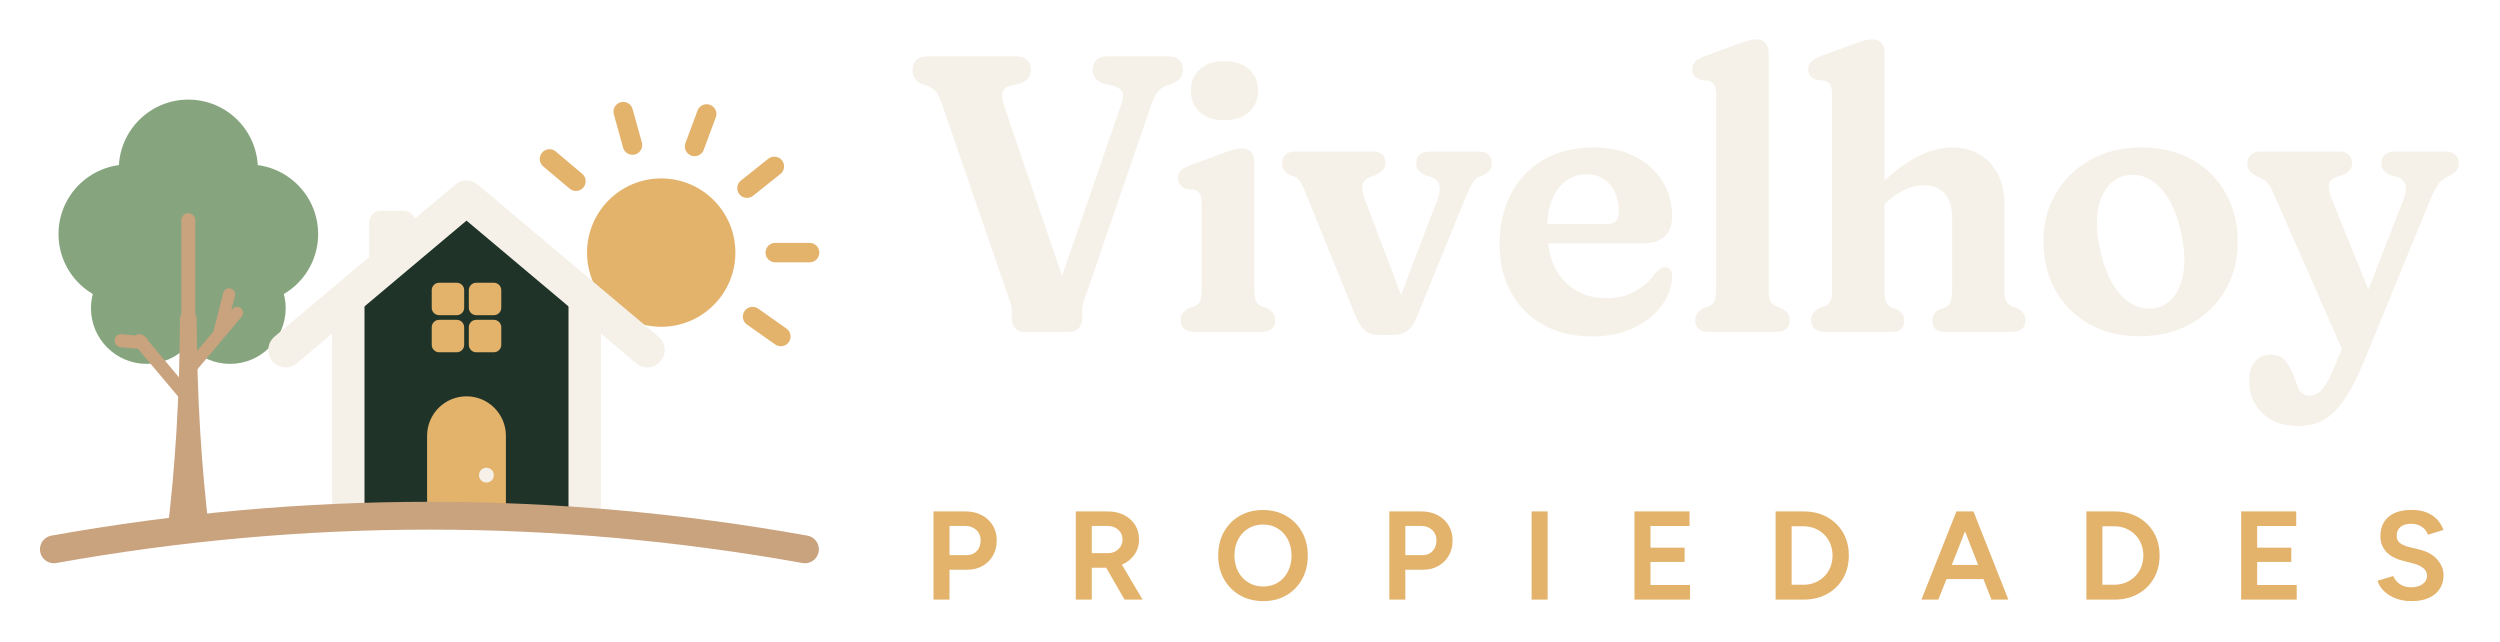
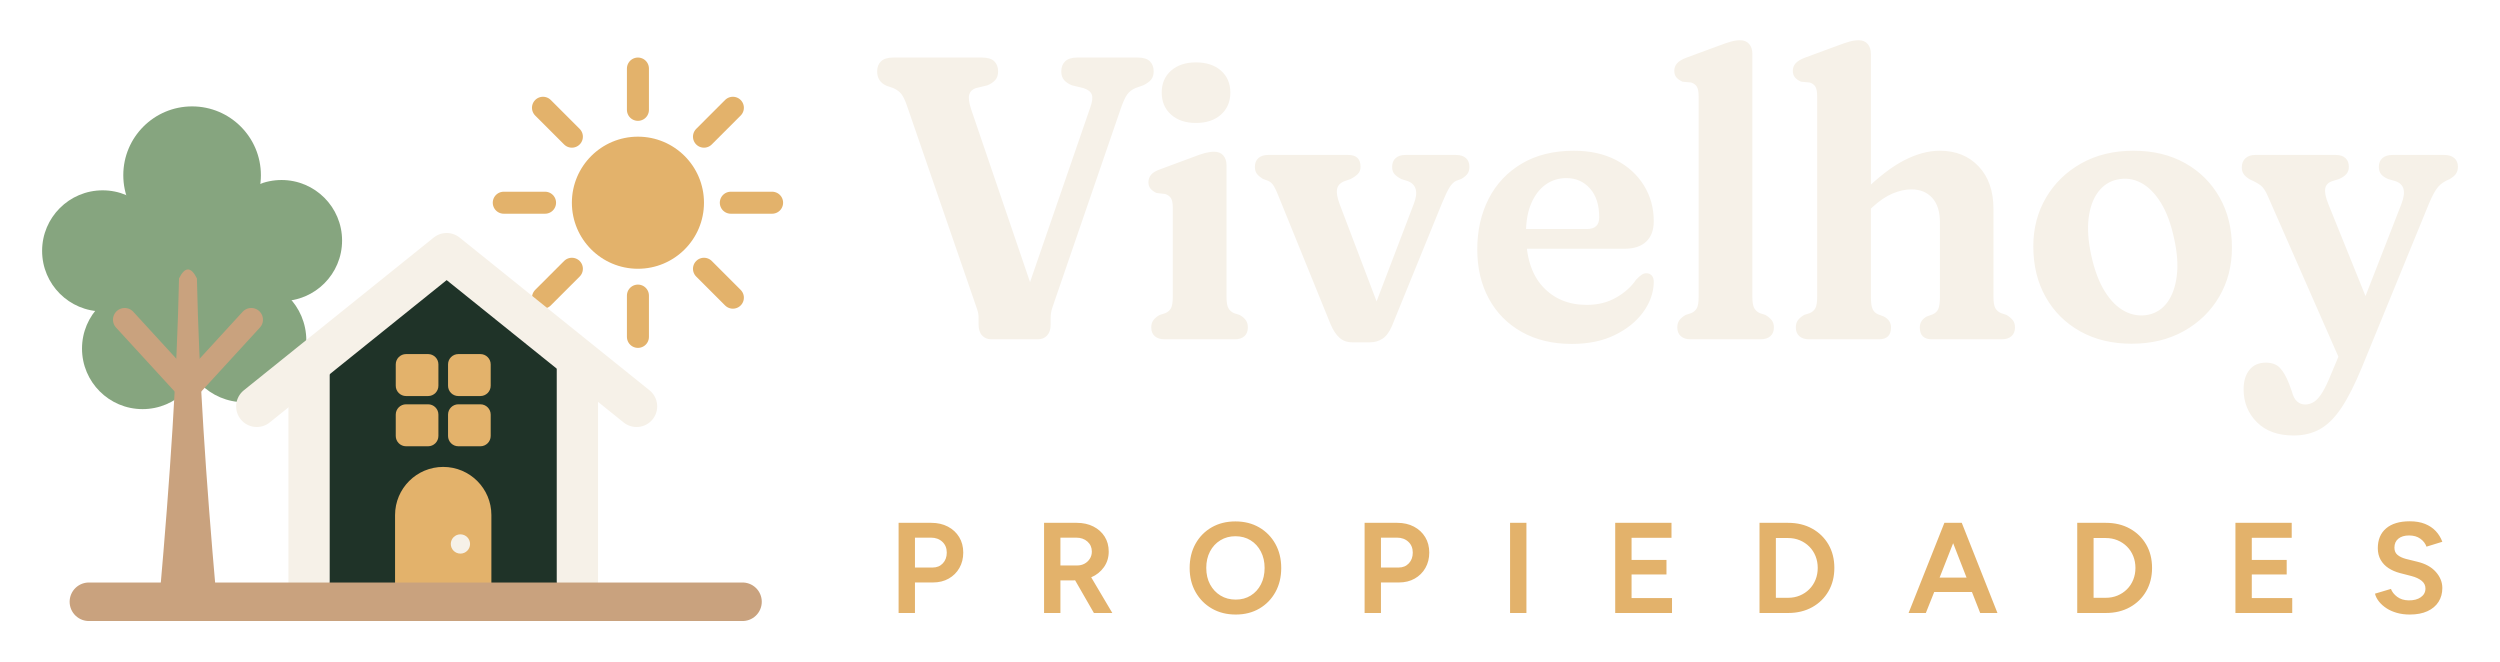
- <svg xmlns="http://www.w3.org/2000/svg" viewBox="-2.0 -0.3 634.7 163.0" width="635" height="163">
-   <g transform="translate(-10.84 -4.44) scale(1.1776)" fill="none" stroke-linecap="round" stroke-linejoin="round">
-     <g stroke="#E3B26B" stroke-width="4.2">
-       <path d="M131.6 42.6L125.9 37.8M143.8 34.8L141.8 27.6M157.2 35.1L159.8 28.1M168.5 44.1L174.4 39.4M174.6 58L182 58M169.7 71.8L175.8 76.1" />
+ <svg xmlns="http://www.w3.org/2000/svg" viewBox="-1.7 -0.3 620.3 164.3" width="620" height="164">
+   <g transform="translate(-114.39 -76.43) scale(1.7094)" fill="none" stroke-linecap="round" stroke-linejoin="round">
+     <g stroke="#E3B26B" stroke-width="3.2">
+       <path d="M158.4 60.5V54.5M168 64.4L172.2 60.2M171.9 74H177.9M168 83.6L172.2 87.8M158.4 87.5V93.5M148.8 83.6L144.6 87.8M144.9 74H138.9M148.8 64.4L144.6 60.2" />
    </g>
-     <circle cx="150" cy="58" r="16" fill="#E3B26B" />
+     <circle cx="158.4" cy="74" r="9.6" fill="#E3B26B" />
    <g fill="#86A57F">
-       <circle cx="48" cy="40" r="15" />
-       <circle cx="35" cy="54" r="15" />
-       <circle cx="61" cy="54" r="15" />
-       <circle cx="48" cy="56" r="17" />
-       <circle cx="39" cy="70" r="12" />
-       <circle cx="57" cy="70" r="12" />
+       <circle cx="93.6" cy="70" r="10" />
+       <circle cx="80.6" cy="81" r="8.8" />
+       <circle cx="106.6" cy="79.5" r="8.8" />
+       <circle cx="93.6" cy="84" r="11.5" />
+       <circle cx="86.4" cy="95.2" r="8.8" />
+       <circle cx="101.2" cy="94" r="9" />
    </g>
-     <path d="M44.2 119C46 104 46.9 90 47 72H49C49.1 90 50 104 51.8 119Z" fill="#C9A27E" stroke="#C9A27E" stroke-width="1.6" />
-     <g stroke="#C9A27E">
-       <path d="M48 74V51" stroke-width="3" />
-       <path d="M47.6 89L37.5 77M38 77.4L33.5 77" stroke-width="2.8" />
-       <path d="M48.4 83L58.5 71M54.6 75.6L56.8 67" stroke-width="2.6" />
+     <path d="M88.9 131C90.4 114 91.4 99 91.7 85Q93 82.4 94.3 85C94.6 99 95.6 114 97.1 131Z" fill="#C9A27E" />
+     <g stroke="#C9A27E" stroke-width="3.4">
+       <path d="M92.6 100.6L83.8 91M93.4 100.6L102.2 91" />
    </g>
-     <rect x="87" y="49" width="10" height="20" rx="2.5" fill="#F6F1E8" />
-     <path d="M82 116V68.5L108 46.6L134 68.5V116Z" fill="#1F3328" />
-     <path d="M69 79L108 46.2L147 79" stroke="#F6F1E8" stroke-width="7.5" />
-     <path d="M82.5 69V112.5M133.5 69V112.5" stroke="#F6F1E8" stroke-width="7" />
+     <path d="M110.6 131V97.6L130.6 82L149.6 97.4V131Z" fill="#1F3328" />
+     <path d="M103 103.6L130.6 81.4L158.2 103.6" stroke="#F6F1E8" stroke-width="6" />
+     <path d="M110.6 98V129M149.6 98V129" stroke="#F6F1E8" stroke-width="6" />
    <g fill="#E3B26B">
-       <rect x="100.5" y="64.5" width="7" height="7" rx="1.6" />
-       <rect x="108.5" y="64.5" width="7" height="7" rx="1.6" />
-       <rect x="100.5" y="72.5" width="7" height="7" rx="1.6" />
-       <rect x="108.5" y="72.5" width="7" height="7" rx="1.6" />
-       <path d="M99.5 115V97.5a8.5 8.5 0 0 1 17 0V115Z" />
+       <rect x="123.2" y="96" width="6.2" height="6.1" rx="1.5" />
+       <rect x="130.8" y="96" width="6.2" height="6.1" rx="1.5" />
+       <rect x="123.2" y="103.3" width="6.2" height="6.1" rx="1.5" />
+       <rect x="130.8" y="103.3" width="6.2" height="6.1" rx="1.5" />
+       <path d="M123.1 131V119.4a7 7 0 0 1 14 0V131Z" />
    </g>
-     <circle cx="112.3" cy="106" r="1.6" fill="#F6F1E8" />
-     <path d="M19 122Q100 107.5 181 122" stroke="#C9A27E" stroke-width="6" />
+     <circle cx="132.6" cy="123.6" r="1.4" fill="#F6F1E8" />
+     <path d="M78.6 132H173.6" stroke="#C9A27E" stroke-width="5.6" />
  </g>
-   <path d="M275.383 17.45Q275.383 15.85 276.358 14.925Q277.333 14.0 279.333 14.0H294.383Q296.433 14.0 297.383 14.925Q298.333 15.85 298.333 17.45Q298.333 18.7 297.708 19.475Q297.083 20.25 295.733 20.9L293.883 21.55Q292.533 22.1 291.758 23.175Q290.983 24.25 290.083 26.9L274.283 72.85Q273.533 75.0 273.133 76.225Q272.733 77.45 272.733 78.7V80.4Q272.733 82.1 271.858 83.05Q270.983 84.0 269.583 84.0H257.983Q256.583 84.0 255.708 83.05Q254.833 82.1 254.833 80.3V78.55Q254.833 77.6 254.483 76.575Q254.133 75.55 253.683 74.25L236.983 25.8Q236.333 23.95 235.658 23.075Q234.983 22.2 233.683 21.6L231.933 21.0Q229.633 19.95 229.633 17.45Q229.633 15.85 230.608 14.925Q231.583 14.0 233.633 14.0H255.683Q257.783 14.0 258.733 14.925Q259.683 15.85 259.683 17.45Q259.683 18.75 259.008 19.55Q258.333 20.35 257.033 20.9L254.133 21.6Q252.833 22.05 252.508 23.225Q252.183 24.4 252.983 26.85L269.033 73.95L264.633 78.45L282.633 26.25Q283.333 24.25 282.958 23.2Q282.583 22.15 280.933 21.6L278.033 20.9Q276.783 20.4 276.083 19.6Q275.383 18.8 275.383 17.45ZM316.433 40.75V73.45Q316.433 75.45 316.908 76.275Q317.383 77.1 318.283 77.5L319.683 77.95Q320.683 78.5 321.208 79.225Q321.733 79.95 321.733 81.05Q321.733 82.45 320.883 83.225Q320.033 84.0 318.483 84.0H301.033Q299.483 84.0 298.608 83.225Q297.733 82.45 297.733 81.05Q297.733 79.95 298.283 79.225Q298.833 78.5 299.833 77.95L301.233 77.5Q302.183 77.1 302.633 76.275Q303.083 75.45 303.083 73.45V51.35Q303.083 49.6 302.608 48.9Q302.133 48.2 301.183 47.9L299.033 47.65Q298.083 47.2 297.558 46.575Q297.033 45.95 297.033 45.0Q297.033 43.9 297.708 43.1Q298.383 42.3 299.983 41.75L307.933 38.8Q309.833 38.05 311.058 37.725Q312.283 37.4 313.383 37.4Q314.833 37.4 315.633 38.325Q316.433 39.25 316.433 40.75ZM308.833 30.25Q304.983 30.25 302.658 28.175Q300.333 26.1 300.333 22.7Q300.333 19.3 302.658 17.25Q304.983 15.2 308.833 15.2Q312.733 15.2 315.058 17.25Q317.383 19.3 317.383 22.7Q317.383 26.1 315.058 28.175Q312.733 30.25 308.833 30.25ZM352.083 84.75H347.683Q345.783 84.75 344.508 83.625Q343.233 82.5 342.283 80.25L329.383 48.5Q328.783 46.95 328.233 46.0Q327.683 45.05 326.833 44.65L325.483 44.15Q324.433 43.5 323.958 42.85Q323.483 42.2 323.483 41.15Q323.483 39.75 324.358 38.975Q325.233 38.2 326.733 38.2H346.683Q349.733 38.2 349.733 41.15Q349.733 42.25 349.058 42.925Q348.383 43.6 347.233 44.2L345.783 44.7Q344.183 45.3 343.908 46.65Q343.633 48.0 344.533 50.4L355.283 78.7L352.033 79.0L362.983 50.3Q363.833 48.1 363.433 46.7Q363.033 45.3 361.483 44.7L359.883 44.2Q358.733 43.6 358.158 42.95Q357.583 42.3 357.583 41.15Q357.583 39.75 358.458 38.975Q359.333 38.2 360.883 38.2H373.483Q375.033 38.2 375.908 38.975Q376.783 39.75 376.783 41.15Q376.783 42.15 376.333 42.825Q375.883 43.5 374.783 44.15L373.433 44.65Q372.633 45.05 371.908 46.15Q371.183 47.25 369.983 50.15L357.533 80.7Q356.533 83.0 355.158 83.875Q353.783 84.75 352.083 84.75ZM422.583 54.65Q422.583 57.95 420.708 59.725Q418.833 61.5 415.383 61.5H387.183V56.6H405.983Q409.033 56.6 409.033 53.7Q409.033 49.1 406.733 46.525Q404.433 43.95 400.883 43.95Q397.983 43.95 395.733 45.55Q393.483 47.15 392.158 50.2Q390.833 53.25 390.833 57.65Q390.833 66.4 395.008 70.925Q399.183 75.45 405.933 75.45Q410.083 75.45 413.258 73.625Q416.433 71.8 418.183 69.2Q419.033 68.3 419.633 67.925Q420.233 67.55 420.833 67.6Q421.583 67.6 422.108 68.175Q422.633 68.75 422.583 70.0Q422.433 73.9 419.883 77.35Q417.333 80.8 412.833 82.975Q408.333 85.15 402.233 85.15Q395.083 85.15 389.783 82.175Q384.483 79.2 381.608 73.9Q378.733 68.6 378.733 61.65Q378.733 54.65 381.558 49.1Q384.383 43.55 389.783 40.35Q395.183 37.15 402.733 37.15Q408.733 37.15 413.183 39.45Q417.633 41.75 420.108 45.725Q422.583 49.7 422.583 54.65ZM447.083 13.1V73.45Q447.083 75.45 447.558 76.275Q448.033 77.1 448.933 77.5L450.333 77.95Q451.333 78.55 451.883 79.25Q452.433 79.95 452.433 81.05Q452.433 82.45 451.558 83.225Q450.683 84.0 449.133 84.0H431.683Q430.183 84.0 429.308 83.225Q428.433 82.45 428.433 81.05Q428.433 79.95 428.958 79.25Q429.483 78.55 430.483 77.95L431.883 77.5Q432.833 77.1 433.283 76.275Q433.733 75.45 433.733 73.45V23.65Q433.733 21.95 433.283 21.225Q432.833 20.5 431.883 20.2L429.733 20.0Q428.733 19.55 428.208 18.925Q427.683 18.3 427.683 17.3Q427.683 16.2 428.383 15.425Q429.083 14.65 430.633 14.05L438.633 11.1Q440.483 10.4 441.708 10.05Q442.933 9.7 444.033 9.7Q445.483 9.7 446.283 10.625Q447.083 11.55 447.083 13.1ZM475.033 52.9 472.233 49.65 474.533 47.45Q480.183 41.9 484.808 39.525Q489.433 37.15 493.633 37.15Q499.633 37.15 503.308 41.05Q506.983 44.95 506.983 51.6V73.45Q506.983 75.45 507.458 76.275Q507.933 77.1 508.883 77.5L510.233 77.95Q511.233 78.55 511.783 79.25Q512.333 79.95 512.333 81.05Q512.333 82.45 511.458 83.225Q510.583 84.0 509.033 84.0H491.683Q488.683 84.0 488.683 81.05Q488.683 79.3 490.383 78.35L491.883 77.8Q492.833 77.4 493.258 76.5Q493.683 75.6 493.683 73.45V54.95Q493.683 50.95 491.758 48.85Q489.833 46.75 486.583 46.75Q484.383 46.75 481.933 47.775Q479.483 48.8 476.883 51.2ZM476.533 13.1V73.45Q476.533 75.6 476.958 76.5Q477.383 77.4 478.333 77.8L479.783 78.35Q481.533 79.3 481.533 81.05Q481.533 84.0 478.533 84.0H461.133Q459.633 84.0 458.758 83.225Q457.883 82.45 457.883 81.05Q457.883 79.95 458.408 79.25Q458.933 78.55 459.933 77.95L461.333 77.5Q462.283 77.1 462.733 76.275Q463.183 75.45 463.183 73.45V23.65Q463.183 21.95 462.733 21.225Q462.283 20.5 461.333 20.2L459.183 20.0Q458.183 19.55 457.658 18.925Q457.133 18.3 457.133 17.3Q457.133 16.2 457.833 15.425Q458.533 14.65 460.083 14.05L468.083 11.1Q469.933 10.4 471.158 10.05Q472.383 9.7 473.483 9.7Q474.933 9.7 475.733 10.625Q476.533 11.55 476.533 13.1ZM541.783 37.15Q549.083 37.15 554.583 40.225Q560.083 43.3 563.158 48.725Q566.233 54.15 566.233 61.25Q566.233 68.0 563.083 73.4Q559.933 78.8 554.308 81.95Q548.683 85.1 541.333 85.1Q534.033 85.1 528.533 82.025Q523.033 78.95 519.958 73.5Q516.883 68.05 516.883 60.9Q516.883 54.2 520.033 48.825Q523.183 43.45 528.783 40.3Q534.383 37.15 541.783 37.15ZM545.483 77.9Q548.433 77.25 550.233 74.75Q552.033 72.25 552.533 68.225Q553.033 64.2 551.883 59.05Q550.733 53.55 548.558 50.05Q546.383 46.55 543.608 45.1Q540.833 43.65 537.783 44.3Q534.883 44.9 533.008 47.375Q531.133 49.85 530.633 53.85Q530.133 57.85 531.283 63.15Q532.483 68.65 534.658 72.125Q536.833 75.6 539.633 77.05Q542.433 78.5 545.483 77.9ZM601.433 78.25 594.033 91.4 575.183 48.5Q574.333 46.5 573.383 45.775Q572.433 45.05 570.733 44.3Q569.683 43.7 569.183 43.0Q568.683 42.3 568.683 41.3Q568.683 39.85 569.583 39.025Q570.483 38.2 571.983 38.2H592.083Q593.583 38.2 594.433 38.975Q595.283 39.75 595.283 41.15Q595.283 42.25 594.633 42.975Q593.983 43.7 592.783 44.2L591.183 44.7Q589.633 45.2 589.408 46.55Q589.183 47.9 590.183 50.4ZM590.933 92.5 593.983 85.25 596.733 80.15 608.333 50.4Q609.233 48.05 608.858 46.65Q608.483 45.25 606.833 44.7L605.083 44.2Q603.883 43.7 603.308 43.0Q602.733 42.3 602.733 41.15Q602.733 39.75 603.633 38.975Q604.533 38.2 606.083 38.2H619.033Q620.583 38.2 621.483 38.975Q622.383 39.75 622.383 41.15Q622.383 42.05 621.958 42.775Q621.533 43.5 620.333 44.2Q618.483 44.95 617.483 46.1Q616.483 47.25 615.283 50.05L598.533 90.95Q595.933 97.25 593.483 100.95Q591.033 104.65 588.183 106.275Q585.333 107.9 581.533 107.9Q575.733 107.9 572.433 104.6Q569.133 101.3 569.133 96.4Q569.133 93.4 570.583 91.6Q572.033 89.8 574.633 89.8Q576.933 89.8 578.158 91.1Q579.383 92.4 580.433 95.05L581.133 97.0Q581.583 98.7 582.433 99.45Q583.283 100.2 584.433 100.2Q585.633 100.2 586.683 99.5Q587.733 98.8 588.758 97.1Q589.783 95.4 590.933 92.5Z" fill="#F6F1E8" />
-   <path d="M234.961 152.0V129.6H243.089Q245.425 129.6 247.217 130.544Q249.009 131.488 250.017 133.152Q251.025 134.816 251.025 136.992Q251.025 139.136 250.065 140.816Q249.105 142.496 247.409 143.456Q245.713 144.416 243.505 144.416H239.025V152.0ZM239.025 140.704H243.441Q244.977 140.704 245.953 139.664Q246.929 138.624 246.929 136.992Q246.929 135.328 245.825 134.304Q244.721 133.28 242.993 133.28H239.025ZM271.101 152.0V129.6H279.229Q281.565 129.6 283.357 130.512Q285.149 131.424 286.157 133.024Q287.165 134.624 287.165 136.736Q287.165 138.944 285.965 140.624Q284.765 142.304 282.813 143.136L288.061 152.0H283.485L278.813 143.872Q278.589 143.904 278.381 143.904Q278.173 143.904 277.981 143.904H275.165V152.0ZM275.165 140.192H279.325Q280.349 140.192 281.165 139.744Q281.981 139.296 282.477 138.512Q282.973 137.728 282.973 136.736Q282.973 135.232 281.885 134.256Q280.797 133.28 279.069 133.28H275.165ZM318.73 152.384Q315.37 152.384 312.794 150.896Q310.218 149.408 308.746 146.8Q307.274 144.192 307.274 140.832Q307.274 137.408 308.73 134.8Q310.186 132.192 312.746 130.72Q315.306 129.248 318.634 129.248Q321.994 129.248 324.554 130.736Q327.114 132.224 328.57 134.832Q330.026 137.44 330.026 140.832Q330.026 144.192 328.586 146.8Q327.146 149.408 324.602 150.896Q322.058 152.384 318.73 152.384ZM318.73 148.672Q320.842 148.672 322.458 147.664Q324.074 146.656 324.986 144.88Q325.898 143.104 325.898 140.8Q325.898 138.528 324.97 136.736Q324.042 134.944 322.41 133.936Q320.778 132.928 318.634 132.928Q316.554 132.928 314.906 133.936Q313.258 134.944 312.33 136.72Q311.402 138.496 311.402 140.8Q311.402 143.136 312.346 144.896Q313.29 146.656 314.938 147.664Q316.586 148.672 318.73 148.672ZM350.742 152.0V129.6H358.87Q361.206 129.6 362.998 130.544Q364.79 131.488 365.798 133.152Q366.806 134.816 366.806 136.992Q366.806 139.136 365.846 140.816Q364.886 142.496 363.19 143.456Q361.494 144.416 359.286 144.416H354.806V152.0ZM354.806 140.704H359.222Q360.758 140.704 361.734 139.664Q362.71 138.624 362.71 136.992Q362.71 135.328 361.606 134.304Q360.502 133.28 358.774 133.28H354.806ZM386.882 152.0V129.6H390.946V152.0ZM413.006 152.0V129.6H426.99V133.312H417.07V138.816H425.742V142.432H417.07V148.288H427.118V152.0ZM448.858 152.0V129.6H455.962Q459.354 129.6 461.946 131.04Q464.538 132.48 465.994 134.992Q467.45 137.504 467.45 140.8Q467.45 144.064 465.994 146.592Q464.538 149.12 461.946 150.56Q459.354 152.0 455.962 152.0ZM452.922 148.224H455.962Q457.53 148.224 458.874 147.664Q460.218 147.104 461.226 146.096Q462.234 145.088 462.778 143.728Q463.322 142.368 463.322 140.8Q463.322 139.232 462.778 137.872Q462.234 136.512 461.226 135.504Q460.218 134.496 458.874 133.936Q457.53 133.376 455.962 133.376H452.922ZM485.895 152.0 494.791 129.6H499.111L507.975 152.0H503.687L501.639 146.784H492.263L490.183 152.0ZM493.607 143.2H500.295L496.967 134.656ZM527.795 152.0V129.6H534.899Q538.291 129.6 540.883 131.04Q543.475 132.48 544.931 134.992Q546.387 137.504 546.387 140.8Q546.387 144.064 544.931 146.592Q543.475 149.12 540.883 150.56Q538.291 152.0 534.899 152.0ZM531.859 148.224H534.899Q536.467 148.224 537.811 147.664Q539.155 147.104 540.163 146.096Q541.171 145.088 541.715 143.728Q542.259 142.368 542.259 140.8Q542.259 139.232 541.715 137.872Q541.171 136.512 540.163 135.504Q539.155 134.496 537.811 133.936Q536.467 133.376 534.899 133.376H531.859ZM567.103 152.0V129.6H581.087V133.312H571.167V138.816H579.839V142.432H571.167V148.288H581.215V152.0ZM610.411 152.384Q608.683 152.384 607.211 151.968Q605.739 151.552 604.619 150.816Q603.499 150.08 602.763 149.152Q602.027 148.224 601.771 147.2L605.739 146.016Q606.155 147.136 607.291 147.984Q608.427 148.832 610.123 148.864Q612.011 148.896 613.163 148.08Q614.315 147.264 614.315 145.92Q614.315 144.768 613.371 144.0Q612.427 143.232 610.827 142.816L607.979 142.08Q606.379 141.664 605.131 140.848Q603.883 140.032 603.179 138.784Q602.475 137.536 602.475 135.904Q602.475 132.736 604.539 130.976Q606.603 129.216 610.411 129.216Q612.587 129.216 614.187 129.856Q615.787 130.496 616.859 131.632Q617.931 132.768 618.507 134.304L614.571 135.52Q614.155 134.336 613.035 133.536Q611.915 132.736 610.251 132.736Q608.555 132.736 607.579 133.536Q606.603 134.336 606.603 135.776Q606.603 136.928 607.371 137.568Q608.139 138.208 609.451 138.56L612.299 139.264Q615.275 139.968 616.891 141.792Q618.507 143.616 618.507 145.792Q618.507 147.744 617.563 149.232Q616.619 150.72 614.811 151.552Q613.003 152.384 610.411 152.384Z" fill="#E3B26B" />
+   <path d="M261.565 17.45Q261.565 15.85 262.54 14.925Q263.515 14.0 265.515 14.0H280.565Q282.615 14.0 283.565 14.925Q284.515 15.85 284.515 17.45Q284.515 18.7 283.89 19.475Q283.265 20.25 281.915 20.9L280.065 21.55Q278.715 22.1 277.94 23.175Q277.165 24.25 276.265 26.9L260.465 72.85Q259.715 75.0 259.315 76.225Q258.915 77.45 258.915 78.7V80.4Q258.915 82.1 258.04 83.05Q257.165 84.0 255.765 84.0H244.165Q242.765 84.0 241.89 83.05Q241.015 82.1 241.015 80.3V78.55Q241.015 77.6 240.665 76.575Q240.315 75.55 239.865 74.25L223.165 25.8Q222.515 23.95 221.84 23.075Q221.165 22.2 219.865 21.6L218.115 21.0Q215.815 19.95 215.815 17.45Q215.815 15.85 216.79 14.925Q217.765 14.0 219.815 14.0H241.865Q243.965 14.0 244.915 14.925Q245.865 15.85 245.865 17.45Q245.865 18.75 245.19 19.55Q244.515 20.35 243.215 20.9L240.315 21.6Q239.015 22.05 238.69 23.225Q238.365 24.4 239.165 26.85L255.215 73.95L250.815 78.45L268.815 26.25Q269.515 24.25 269.14 23.2Q268.765 22.15 267.115 21.6L264.215 20.9Q262.965 20.4 262.265 19.6Q261.565 18.8 261.565 17.45ZM302.615 40.75V73.45Q302.615 75.45 303.09 76.275Q303.565 77.1 304.465 77.5L305.865 77.95Q306.865 78.5 307.39 79.225Q307.915 79.95 307.915 81.05Q307.915 82.45 307.065 83.225Q306.215 84.0 304.665 84.0H287.215Q285.665 84.0 284.79 83.225Q283.915 82.45 283.915 81.05Q283.915 79.95 284.465 79.225Q285.015 78.5 286.015 77.95L287.415 77.5Q288.365 77.1 288.815 76.275Q289.265 75.45 289.265 73.45V51.35Q289.265 49.6 288.79 48.9Q288.315 48.2 287.365 47.9L285.215 47.65Q284.265 47.2 283.74 46.575Q283.215 45.95 283.215 45.0Q283.215 43.9 283.89 43.1Q284.565 42.3 286.165 41.75L294.115 38.8Q296.015 38.05 297.24 37.725Q298.465 37.4 299.565 37.4Q301.015 37.4 301.815 38.325Q302.615 39.25 302.615 40.75ZM295.015 30.25Q291.165 30.25 288.84 28.175Q286.515 26.1 286.515 22.7Q286.515 19.3 288.84 17.25Q291.165 15.2 295.015 15.2Q298.915 15.2 301.24 17.25Q303.565 19.3 303.565 22.7Q303.565 26.1 301.24 28.175Q298.915 30.25 295.015 30.25ZM338.265 84.75H333.865Q331.965 84.75 330.69 83.625Q329.415 82.5 328.465 80.25L315.565 48.5Q314.965 46.95 314.415 46.0Q313.865 45.05 313.015 44.65L311.665 44.15Q310.615 43.5 310.14 42.85Q309.665 42.2 309.665 41.15Q309.665 39.75 310.54 38.975Q311.415 38.2 312.915 38.2H332.865Q335.915 38.2 335.915 41.15Q335.915 42.25 335.24 42.925Q334.565 43.6 333.415 44.2L331.965 44.7Q330.365 45.3 330.09 46.65Q329.815 48.0 330.715 50.4L341.465 78.7L338.215 79.0L349.165 50.3Q350.015 48.1 349.615 46.7Q349.215 45.3 347.665 44.7L346.065 44.2Q344.915 43.6 344.34 42.95Q343.765 42.3 343.765 41.15Q343.765 39.75 344.64 38.975Q345.515 38.2 347.065 38.2H359.665Q361.215 38.2 362.09 38.975Q362.965 39.75 362.965 41.15Q362.965 42.15 362.515 42.825Q362.065 43.5 360.965 44.15L359.615 44.65Q358.815 45.05 358.09 46.15Q357.365 47.25 356.165 50.15L343.715 80.7Q342.715 83.0 341.34 83.875Q339.965 84.75 338.265 84.75ZM408.765 54.65Q408.765 57.95 406.89 59.725Q405.015 61.5 401.565 61.5H373.365V56.6H392.165Q395.215 56.6 395.215 53.7Q395.215 49.1 392.915 46.525Q390.615 43.95 387.065 43.95Q384.165 43.95 381.915 45.55Q379.665 47.15 378.34 50.2Q377.015 53.25 377.015 57.65Q377.015 66.4 381.19 70.925Q385.365 75.45 392.115 75.45Q396.265 75.45 399.44 73.625Q402.615 71.8 404.365 69.2Q405.215 68.3 405.815 67.925Q406.415 67.55 407.015 67.6Q407.765 67.6 408.29 68.175Q408.815 68.75 408.765 70.0Q408.615 73.9 406.065 77.35Q403.515 80.8 399.015 82.975Q394.515 85.15 388.415 85.15Q381.265 85.15 375.965 82.175Q370.665 79.2 367.79 73.9Q364.915 68.6 364.915 61.65Q364.915 54.65 367.74 49.1Q370.565 43.55 375.965 40.35Q381.365 37.15 388.915 37.15Q394.915 37.15 399.365 39.45Q403.815 41.75 406.29 45.725Q408.765 49.7 408.765 54.65ZM433.265 13.1V73.45Q433.265 75.45 433.74 76.275Q434.215 77.1 435.115 77.5L436.515 77.95Q437.515 78.55 438.065 79.25Q438.615 79.95 438.615 81.05Q438.615 82.45 437.74 83.225Q436.865 84.0 435.315 84.0H417.865Q416.365 84.0 415.49 83.225Q414.615 82.45 414.615 81.05Q414.615 79.95 415.14 79.25Q415.665 78.55 416.665 77.95L418.065 77.5Q419.015 77.1 419.465 76.275Q419.915 75.45 419.915 73.45V23.65Q419.915 21.95 419.465 21.225Q419.015 20.5 418.065 20.2L415.915 20.0Q414.915 19.55 414.39 18.925Q413.865 18.3 413.865 17.3Q413.865 16.2 414.565 15.425Q415.265 14.65 416.815 14.05L424.815 11.1Q426.665 10.4 427.89 10.05Q429.115 9.7 430.215 9.7Q431.665 9.7 432.465 10.625Q433.265 11.55 433.265 13.1ZM461.215 52.9 458.415 49.65 460.715 47.45Q466.365 41.9 470.99 39.525Q475.615 37.15 479.815 37.15Q485.815 37.15 489.49 41.05Q493.165 44.95 493.165 51.6V73.45Q493.165 75.45 493.64 76.275Q494.115 77.1 495.065 77.5L496.415 77.95Q497.415 78.55 497.965 79.25Q498.515 79.95 498.515 81.05Q498.515 82.45 497.64 83.225Q496.765 84.0 495.215 84.0H477.865Q474.865 84.0 474.865 81.05Q474.865 79.3 476.565 78.35L478.065 77.8Q479.015 77.4 479.44 76.5Q479.865 75.6 479.865 73.45V54.95Q479.865 50.95 477.94 48.85Q476.015 46.75 472.765 46.75Q470.565 46.75 468.115 47.775Q465.665 48.8 463.065 51.2ZM462.715 13.1V73.45Q462.715 75.6 463.14 76.5Q463.565 77.4 464.515 77.8L465.965 78.35Q467.715 79.3 467.715 81.05Q467.715 84.0 464.715 84.0H447.315Q445.815 84.0 444.94 83.225Q444.065 82.45 444.065 81.05Q444.065 79.95 444.59 79.25Q445.115 78.55 446.115 77.95L447.515 77.5Q448.465 77.1 448.915 76.275Q449.365 75.45 449.365 73.45V23.65Q449.365 21.95 448.915 21.225Q448.465 20.5 447.515 20.2L445.365 20.0Q444.365 19.55 443.84 18.925Q443.315 18.3 443.315 17.3Q443.315 16.2 444.015 15.425Q444.715 14.65 446.265 14.05L454.265 11.1Q456.115 10.4 457.34 10.05Q458.565 9.7 459.665 9.7Q461.115 9.7 461.915 10.625Q462.715 11.55 462.715 13.1ZM527.965 37.15Q535.265 37.15 540.765 40.225Q546.265 43.3 549.34 48.725Q552.415 54.15 552.415 61.25Q552.415 68.0 549.265 73.4Q546.115 78.8 540.49 81.95Q534.865 85.1 527.515 85.1Q520.215 85.1 514.715 82.025Q509.215 78.95 506.14 73.5Q503.065 68.05 503.065 60.9Q503.065 54.2 506.215 48.825Q509.365 43.45 514.965 40.3Q520.565 37.15 527.965 37.15ZM531.665 77.9Q534.615 77.25 536.415 74.75Q538.215 72.25 538.715 68.225Q539.215 64.2 538.065 59.05Q536.915 53.55 534.74 50.05Q532.565 46.55 529.79 45.1Q527.015 43.65 523.965 44.3Q521.065 44.9 519.19 47.375Q517.315 49.85 516.815 53.85Q516.315 57.85 517.465 63.15Q518.665 68.65 520.84 72.125Q523.015 75.6 525.815 77.05Q528.615 78.5 531.665 77.9ZM587.615 78.25 580.215 91.4 561.365 48.5Q560.515 46.5 559.565 45.775Q558.615 45.05 556.915 44.3Q555.865 43.7 555.365 43.0Q554.865 42.3 554.865 41.3Q554.865 39.85 555.765 39.025Q556.665 38.2 558.165 38.2H578.265Q579.765 38.2 580.615 38.975Q581.465 39.75 581.465 41.15Q581.465 42.25 580.815 42.975Q580.165 43.7 578.965 44.2L577.365 44.7Q575.815 45.2 575.59 46.55Q575.365 47.9 576.365 50.4ZM577.115 92.5 580.165 85.25 582.915 80.15 594.515 50.4Q595.415 48.05 595.04 46.65Q594.665 45.25 593.015 44.7L591.265 44.2Q590.065 43.7 589.49 43.0Q588.915 42.3 588.915 41.15Q588.915 39.75 589.815 38.975Q590.715 38.2 592.265 38.2H605.215Q606.765 38.2 607.665 38.975Q608.565 39.75 608.565 41.15Q608.565 42.05 608.14 42.775Q607.715 43.5 606.515 44.2Q604.665 44.95 603.665 46.1Q602.665 47.25 601.465 50.05L584.715 90.95Q582.115 97.25 579.665 100.95Q577.215 104.65 574.365 106.275Q571.515 107.9 567.715 107.9Q561.915 107.9 558.615 104.6Q555.315 101.3 555.315 96.4Q555.315 93.4 556.765 91.6Q558.215 89.8 560.815 89.8Q563.115 89.8 564.34 91.1Q565.565 92.4 566.615 95.05L567.315 97.0Q567.765 98.7 568.615 99.45Q569.465 100.2 570.615 100.2Q571.815 100.2 572.865 99.5Q573.915 98.8 574.94 97.1Q575.965 95.4 577.115 92.5Z" fill="#F6F1E8" />
+   <path d="M221.143 152.0V129.6H229.271Q231.607 129.6 233.399 130.544Q235.191 131.488 236.199 133.152Q237.207 134.816 237.207 136.992Q237.207 139.136 236.247 140.816Q235.287 142.496 233.591 143.456Q231.895 144.416 229.687 144.416H225.207V152.0ZM225.207 140.704H229.623Q231.159 140.704 232.135 139.664Q233.111 138.624 233.111 136.992Q233.111 135.328 232.007 134.304Q230.903 133.28 229.175 133.28H225.207ZM257.284 152.0V129.6H265.412Q267.748 129.6 269.54 130.512Q271.332 131.424 272.34 133.024Q273.348 134.624 273.348 136.736Q273.348 138.944 272.148 140.624Q270.948 142.304 268.996 143.136L274.244 152.0H269.668L264.996 143.872Q264.772 143.904 264.564 143.904Q264.356 143.904 264.164 143.904H261.348V152.0ZM261.348 140.192H265.508Q266.532 140.192 267.348 139.744Q268.164 139.296 268.66 138.512Q269.156 137.728 269.156 136.736Q269.156 135.232 268.068 134.256Q266.98 133.28 265.252 133.28H261.348ZM304.912 152.384Q301.552 152.384 298.976 150.896Q296.4 149.408 294.928 146.8Q293.456 144.192 293.456 140.832Q293.456 137.408 294.912 134.8Q296.368 132.192 298.928 130.72Q301.488 129.248 304.816 129.248Q308.176 129.248 310.736 130.736Q313.296 132.224 314.752 134.832Q316.208 137.44 316.208 140.832Q316.208 144.192 314.768 146.8Q313.328 149.408 310.784 150.896Q308.24 152.384 304.912 152.384ZM304.912 148.672Q307.024 148.672 308.64 147.664Q310.256 146.656 311.168 144.88Q312.08 143.104 312.08 140.8Q312.08 138.528 311.152 136.736Q310.224 134.944 308.592 133.936Q306.96 132.928 304.816 132.928Q302.736 132.928 301.088 133.936Q299.44 134.944 298.512 136.72Q297.584 138.496 297.584 140.8Q297.584 143.136 298.528 144.896Q299.472 146.656 301.12 147.664Q302.768 148.672 304.912 148.672ZM336.924 152.0V129.6H345.052Q347.388 129.6 349.18 130.544Q350.972 131.488 351.98 133.152Q352.988 134.816 352.988 136.992Q352.988 139.136 352.028 140.816Q351.068 142.496 349.372 143.456Q347.676 144.416 345.468 144.416H340.988V152.0ZM340.988 140.704H345.404Q346.94 140.704 347.916 139.664Q348.892 138.624 348.892 136.992Q348.892 135.328 347.788 134.304Q346.684 133.28 344.956 133.28H340.988ZM373.064 152.0V129.6H377.128V152.0ZM399.188 152.0V129.6H413.172V133.312H403.252V138.816H411.924V142.432H403.252V148.288H413.3V152.0ZM435.041 152.0V129.6H442.145Q445.537 129.6 448.129 131.04Q450.721 132.48 452.177 134.992Q453.633 137.504 453.633 140.8Q453.633 144.064 452.177 146.592Q450.721 149.12 448.129 150.56Q445.537 152.0 442.145 152.0ZM439.105 148.224H442.145Q443.713 148.224 445.057 147.664Q446.401 147.104 447.409 146.096Q448.417 145.088 448.961 143.728Q449.505 142.368 449.505 140.8Q449.505 139.232 448.961 137.872Q448.417 136.512 447.409 135.504Q446.401 134.496 445.057 133.936Q443.713 133.376 442.145 133.376H439.105ZM472.077 152.0 480.973 129.6H485.293L494.157 152.0H489.869L487.821 146.784H478.445L476.365 152.0ZM479.789 143.2H486.477L483.149 134.656ZM513.977 152.0V129.6H521.081Q524.473 129.6 527.065 131.04Q529.657 132.48 531.113 134.992Q532.569 137.504 532.569 140.8Q532.569 144.064 531.113 146.592Q529.657 149.12 527.065 150.56Q524.473 152.0 521.081 152.0ZM518.041 148.224H521.081Q522.649 148.224 523.993 147.664Q525.337 147.104 526.345 146.096Q527.353 145.088 527.897 143.728Q528.441 142.368 528.441 140.8Q528.441 139.232 527.897 137.872Q527.353 136.512 526.345 135.504Q525.337 134.496 523.993 133.936Q522.649 133.376 521.081 133.376H518.041ZM553.285 152.0V129.6H567.269V133.312H557.349V138.816H566.021V142.432H557.349V148.288H567.397V152.0ZM596.593 152.384Q594.865 152.384 593.393 151.968Q591.921 151.552 590.801 150.816Q589.681 150.08 588.945 149.152Q588.209 148.224 587.953 147.2L591.921 146.016Q592.337 147.136 593.473 147.984Q594.609 148.832 596.305 148.864Q598.193 148.896 599.345 148.08Q600.497 147.264 600.497 145.92Q600.497 144.768 599.553 144.0Q598.609 143.232 597.009 142.816L594.161 142.08Q592.561 141.664 591.313 140.848Q590.065 140.032 589.361 138.784Q588.657 137.536 588.657 135.904Q588.657 132.736 590.721 130.976Q592.785 129.216 596.593 129.216Q598.769 129.216 600.369 129.856Q601.969 130.496 603.041 131.632Q604.113 132.768 604.689 134.304L600.753 135.52Q600.337 134.336 599.217 133.536Q598.097 132.736 596.433 132.736Q594.737 132.736 593.761 133.536Q592.785 134.336 592.785 135.776Q592.785 136.928 593.553 137.568Q594.321 138.208 595.633 138.56L598.481 139.264Q601.457 139.968 603.073 141.792Q604.689 143.616 604.689 145.792Q604.689 147.744 603.745 149.232Q602.801 150.72 600.993 151.552Q599.185 152.384 596.593 152.384Z" fill="#E3B26B" />
</svg>
